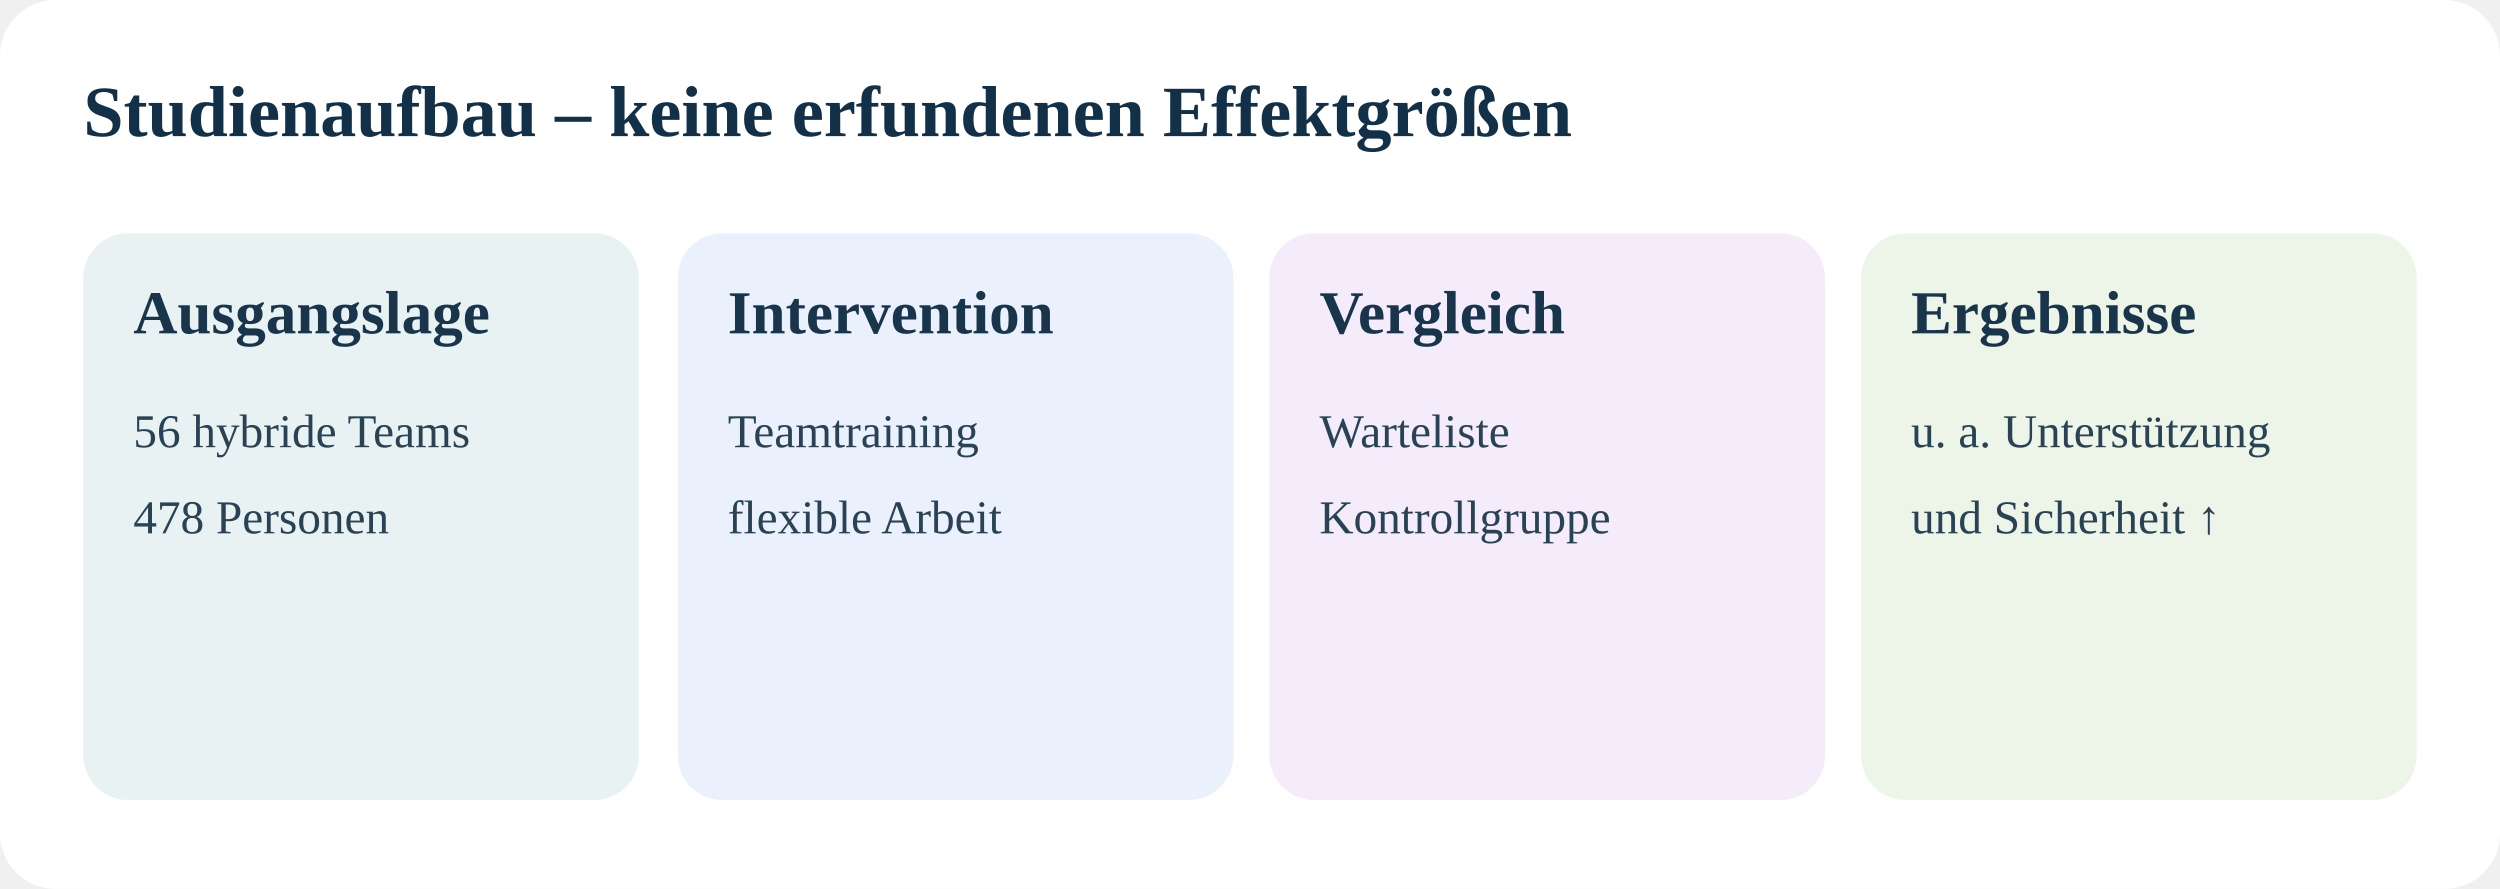
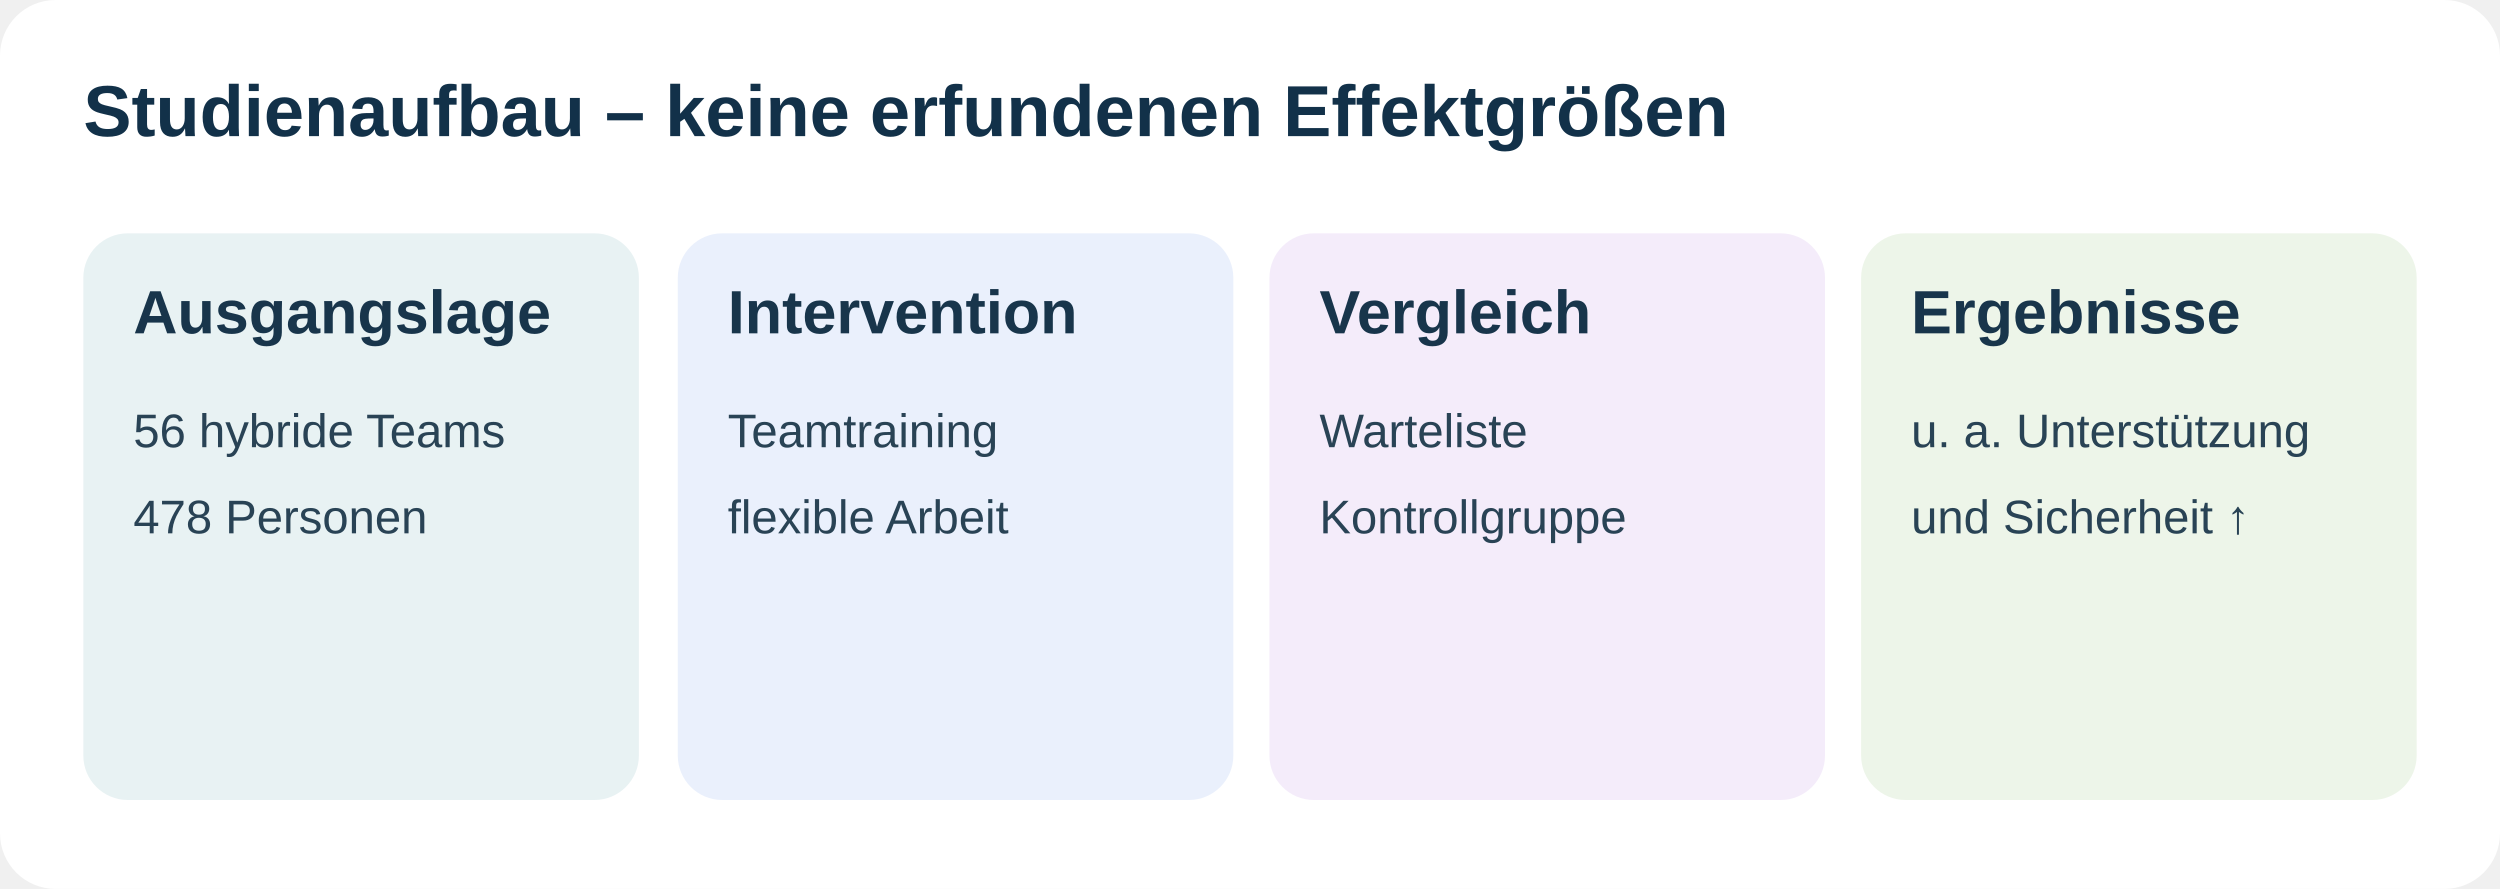
<svg xmlns="http://www.w3.org/2000/svg" width="900" height="320" viewBox="0 0 900 320">
+   <style>text{font-family:Manrope,Arial,sans-serif}</style>
  <rect width="900" height="320" rx="20" fill="#fff" />
  <text x="30" y="49" font-size="26" font-weight="700" fill="#123149">Studienaufbau – keine erfundenen Effektgrößen</text>
  <rect x="30" y="84" width="200" height="204" rx="16" fill="#e8f2f3" />
  <text x="48" y="120" font-size="22" font-weight="700" fill="#18354b">Ausgangslage</text>
  <text x="48" y="161" font-size="17" fill="#294355">56 hybride Teams</text>
  <text x="48" y="192" font-size="17" fill="#294355">478 Personen</text>
  <rect x="244" y="84" width="200" height="204" rx="16" fill="#eaf0fc" />
  <text x="262" y="120" font-size="22" font-weight="700" fill="#18354b">Intervention</text>
  <text x="262" y="161" font-size="17" fill="#294355">Teamtraining</text>
  <text x="262" y="192" font-size="17" fill="#294355">flexible Arbeit</text>
  <rect x="457" y="84" width="200" height="204" rx="16" fill="#f4ecfa" />
  <text x="475" y="120" font-size="22" font-weight="700" fill="#18354b">Vergleich</text>
  <text x="475" y="161" font-size="17" fill="#294355">Warteliste</text>
  <text x="475" y="192" font-size="17" fill="#294355">Kontrollgruppe</text>
  <rect x="670" y="84" width="200" height="204" rx="16" fill="#edf5e9" />
  <text x="688" y="120" font-size="22" font-weight="700" fill="#18354b">Ergebnisse</text>
  <text x="688" y="161" font-size="17" fill="#294355">u. a. Unterstützung</text>
  <text x="688" y="192" font-size="17" fill="#294355">und Sicherheit ↑</text>
</svg>
